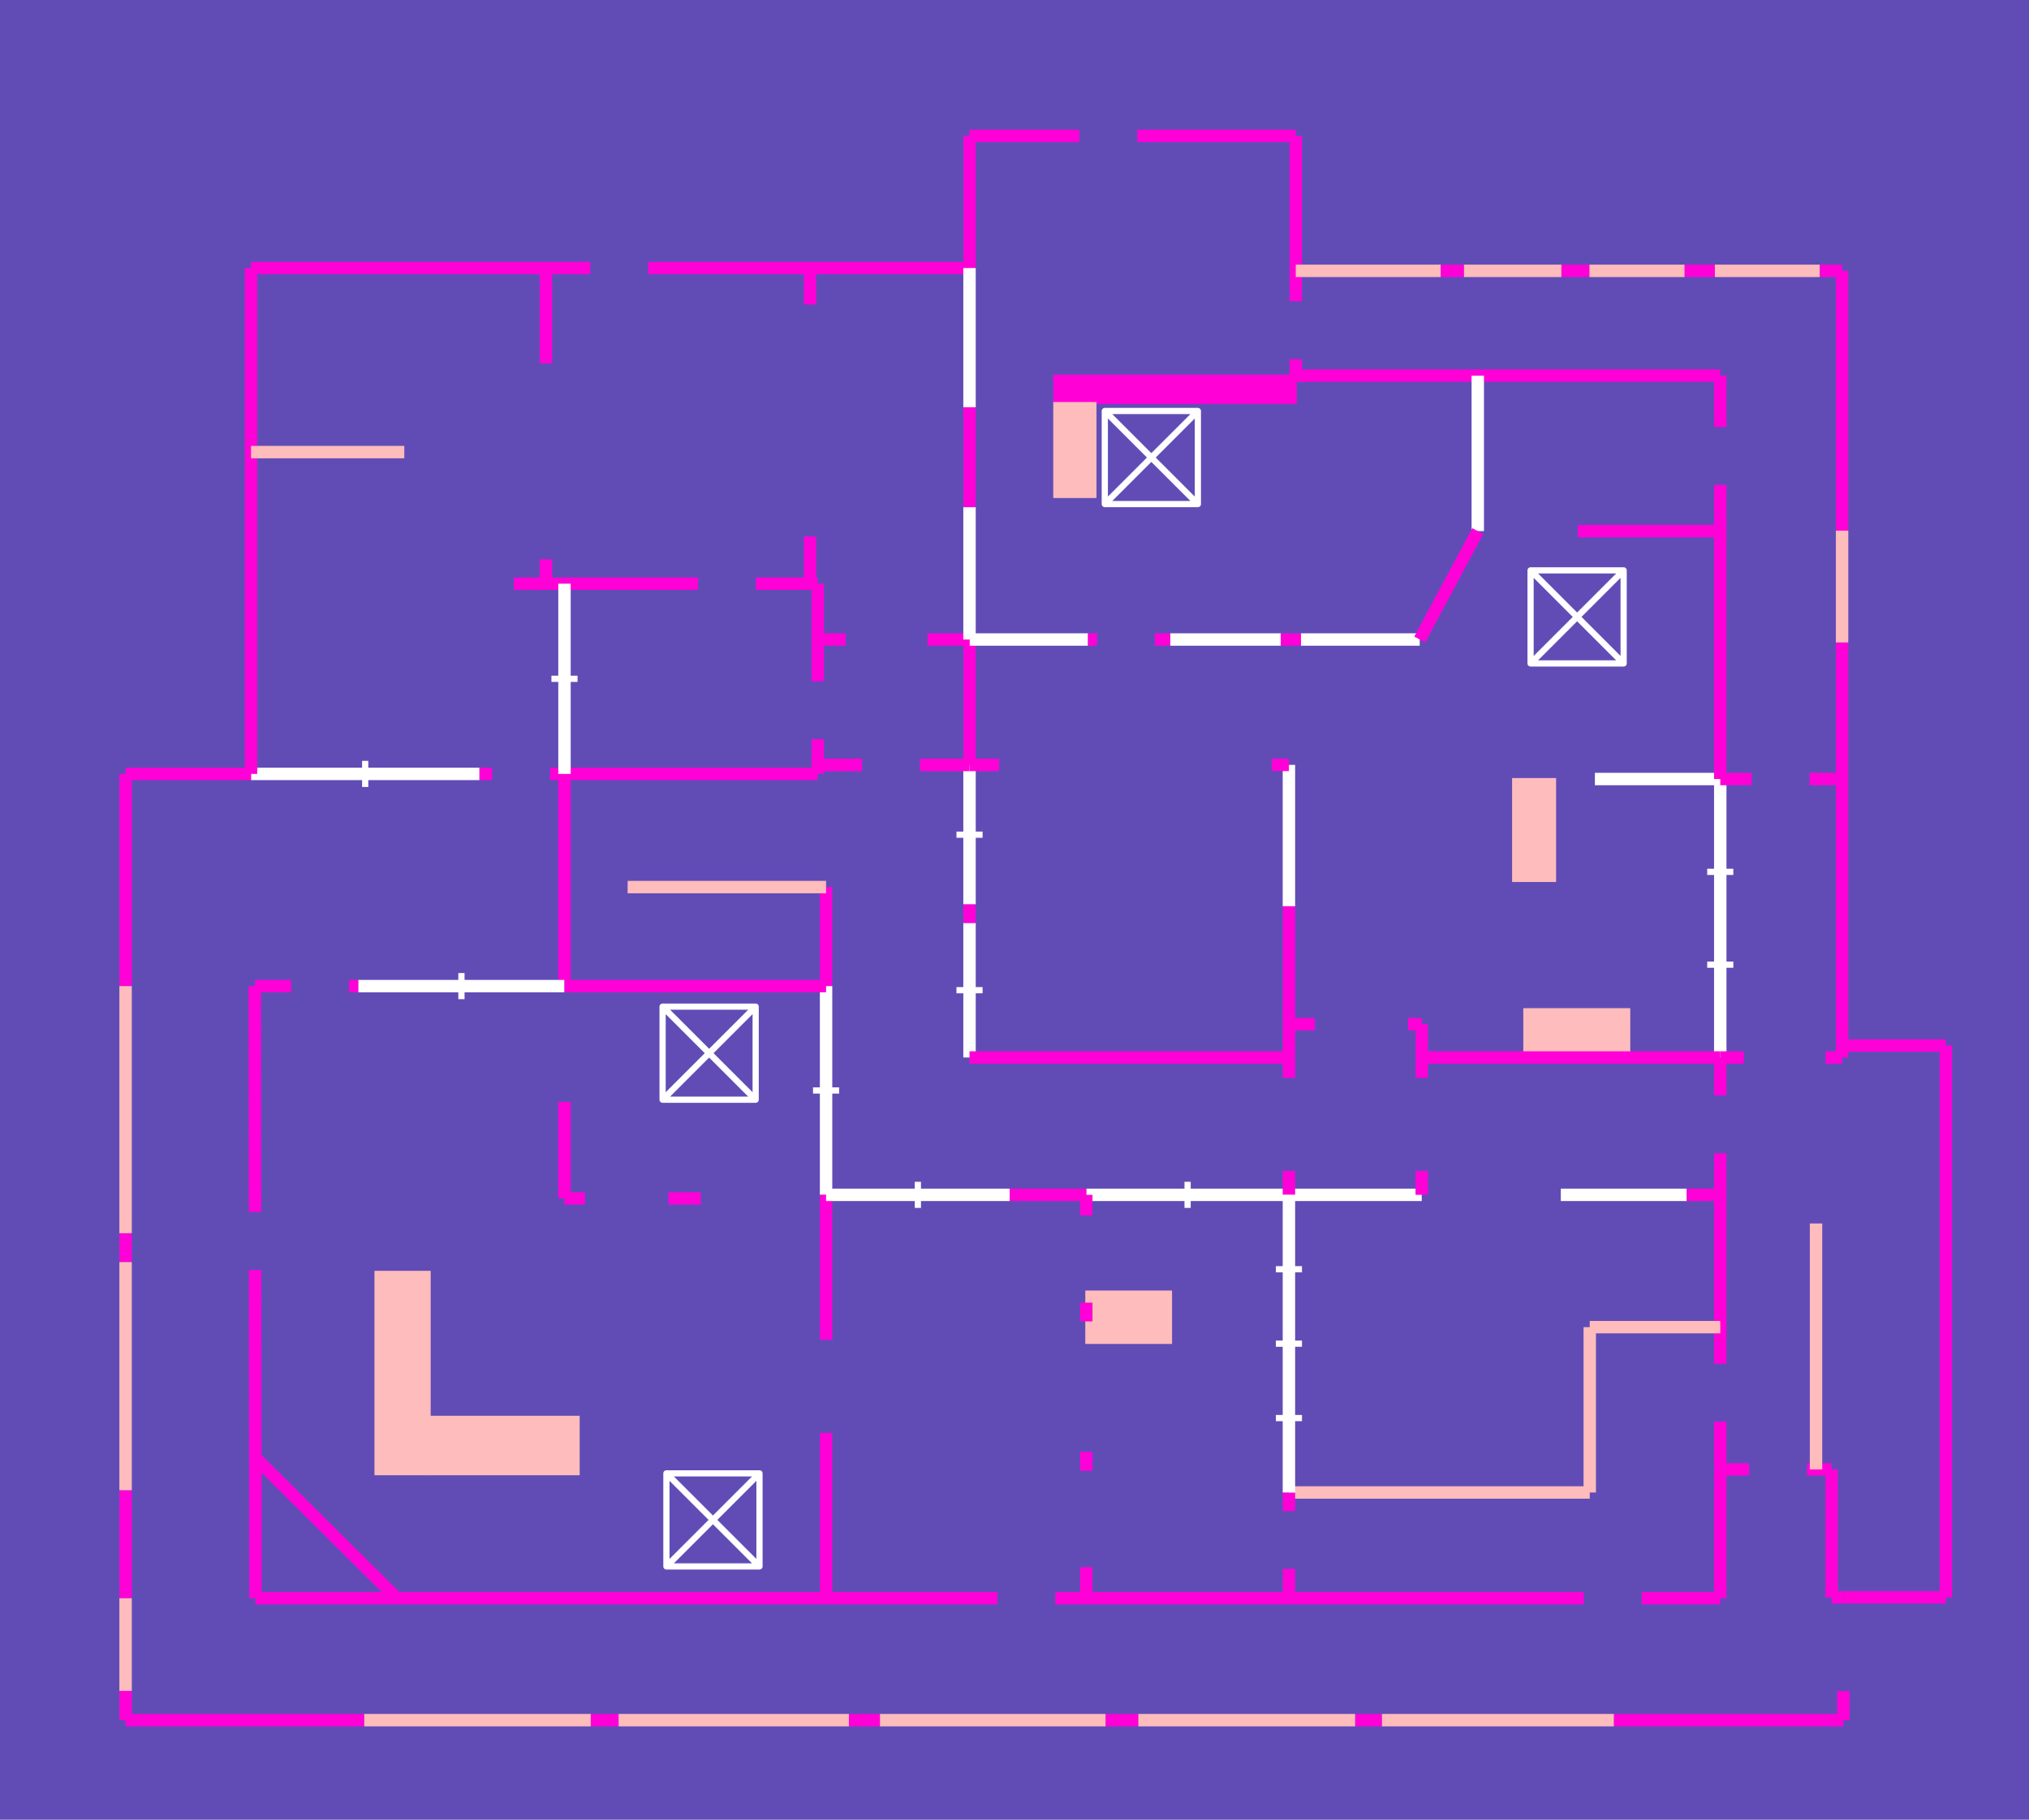
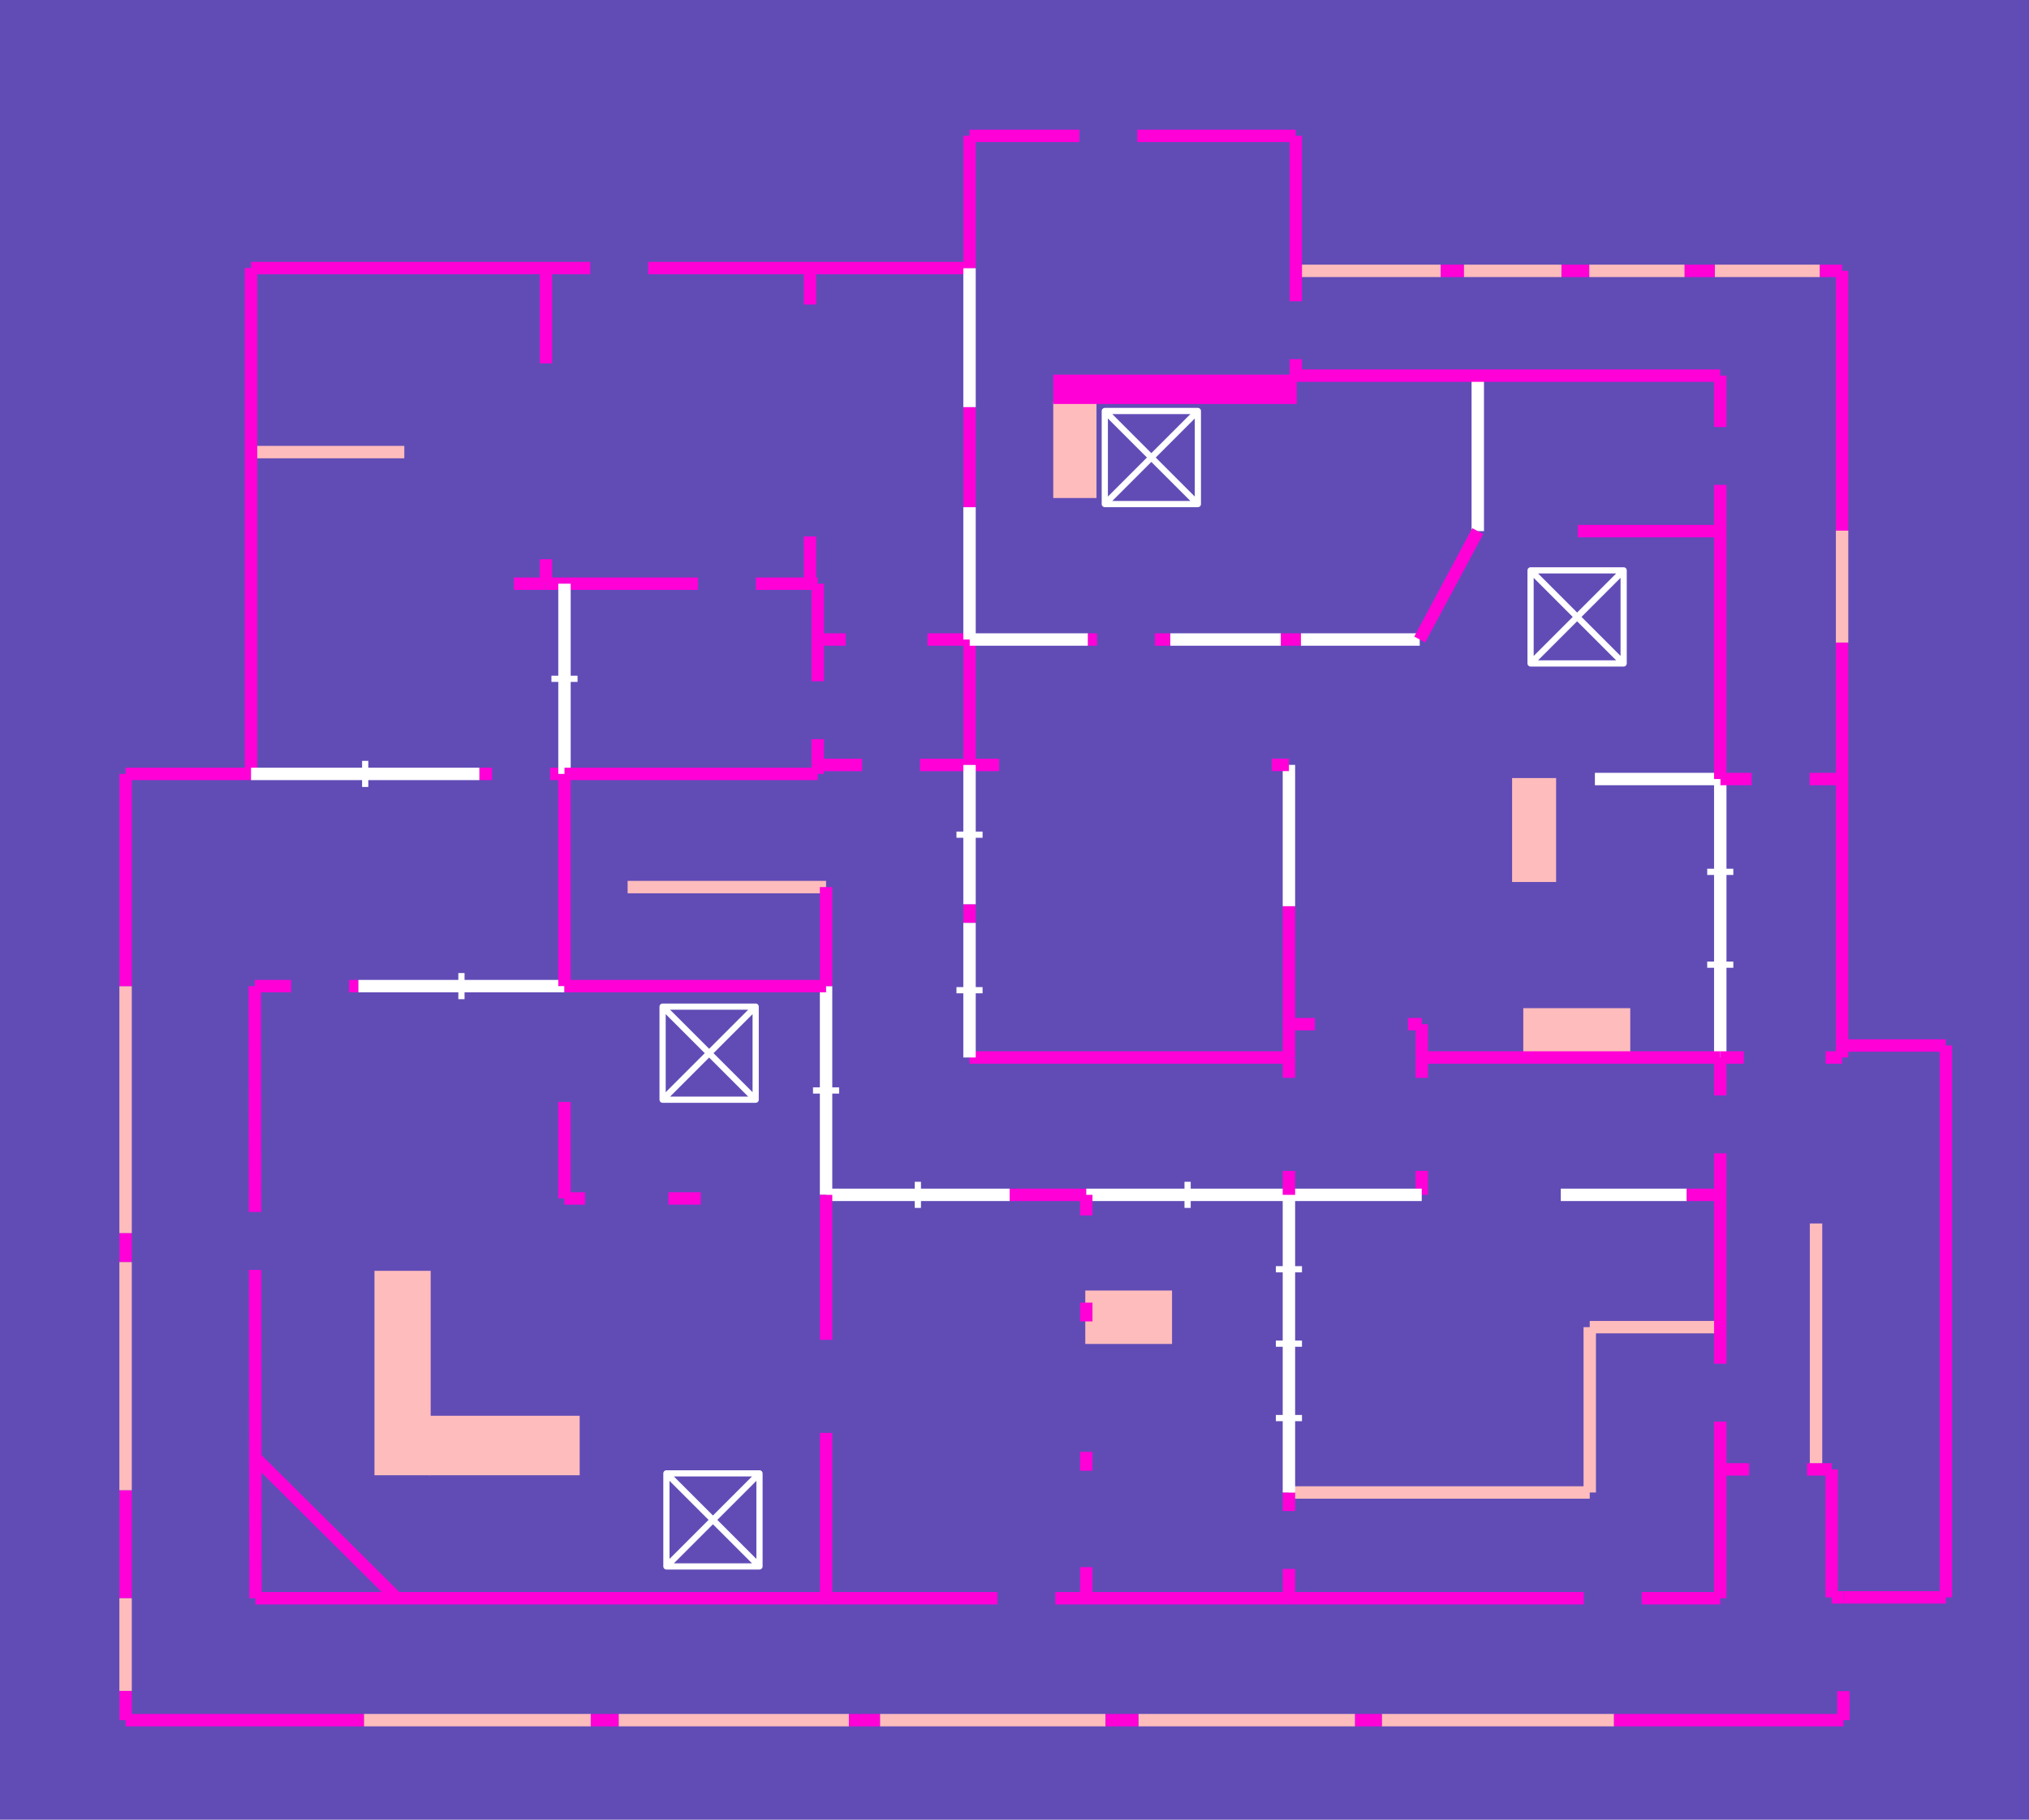
<svg xmlns="http://www.w3.org/2000/svg" viewBox="-377 -377 777 697">
  <rect fill="#614CB6" height="697" width="777" x="-377" y="-377" />
+   <path d="M-233.221,-110.144 L-212.45,-110.144 L-212.45,-187.697 L-233.221,-187.697 z" fill="#FFBCBC" stroke="#FFBCBC" stroke-width="0.75" transform="scale(1, -1)" />
+   <path d="M-155.389,-187.697 L-212.45,-187.697 L-212.45,-165.666 L-155.389,-165.666 z" fill="#FFBCBC" stroke="#FFBCBC" stroke-width="0.75" transform="scale(1, -1)" />
+   <path d="M26.718,222.643 L42.522,222.643 L42.522,186.618 L26.718,186.618 z" fill="#FFBCBC" stroke="#FFBCBC" stroke-width="0.75" transform="scale(1, -1)" />
+   <path d="M218.531,39.547 L202.431,39.547 L202.431,78.604 L218.531,78.604 z" fill="#FFBCBC" stroke="#FFBCBC" stroke-width="0.75" transform="scale(1, -1)" />
+   <path d="M206.715,-9.541 L246.925,-9.541 L246.925,-28.054 L206.715,-28.054 z" fill="#FFBCBC" stroke="#FFBCBC" stroke-width="0.75" transform="scale(1, -1)" />
+   <path d="M38.984,-117.694 L71.453,-117.694 L71.453,-137.403 L38.984,-137.403 z" fill="#FFBCBC" stroke="#FFBCBC" stroke-width="0.75" transform="scale(1, -1)" />
  <path d="M119.208,222.643 L26.718,222.643 L26.718,233.119 L119.208,233.119 z" fill="#FF00D7" stroke="#FF00D7" stroke-width="0.75" transform="scale(1, -1)" />
-   <path d="M38.984,-117.694 L71.453,-117.694 L71.453,-137.403 L38.984,-137.403 z" fill="#FFBCBC" stroke="#FFBCBC" stroke-width="0.75" transform="scale(1, -1)" />
-   <path d="M-233.221,-110.144 L-212.45,-110.144 L-212.45,-187.697 L-233.221,-187.697 z" fill="#FFBCBC" stroke="#FFBCBC" stroke-width="0.75" transform="scale(1, -1)" />
-   <path d="M218.531,39.547 L202.431,39.547 L202.431,78.604 L218.531,78.604 z" fill="#FFBCBC" stroke="#FFBCBC" stroke-width="0.75" transform="scale(1, -1)" />
-   <path d="M26.718,222.643 L42.522,222.643 L42.522,186.618 L26.718,186.618 z" fill="#FFBCBC" stroke="#FFBCBC" stroke-width="0.75" transform="scale(1, -1)" />
-   <path d="M-155.389,-187.697 L-212.45,-187.697 L-212.45,-165.666 L-155.389,-165.666 z" fill="#FFBCBC" stroke="#FFBCBC" stroke-width="0.75" transform="scale(1, -1)" />
-   <path d="M206.715,-9.541 L246.925,-9.541 L246.925,-28.054 L206.715,-28.054 z" fill="#FFBCBC" stroke="#FFBCBC" stroke-width="0.75" transform="scale(1, -1)" />
-   <path d="M46.08,183.928 L81.723,219.572 L46.08,219.572 L81.723,183.928 L46.08,183.928 L46.08,219.572 L81.723,219.572 L81.723,183.928 z" fill="none" stroke="#FFFFFF" stroke-linejoin="round" stroke-width="2.376" transform="scale(1, -1)" />
  <path d="M209.129,122.882 L244.772,158.526 L209.129,158.526 L244.772,122.882 L209.129,122.882 L209.129,158.526 L244.772,158.526 L244.772,122.882 z" fill="none" stroke="#FFFFFF" stroke-linejoin="round" stroke-width="2.376" transform="scale(1, -1)" />
  <path d="M-121.8,-222.992 L-86.157,-187.349 L-121.8,-187.349 L-86.157,-222.992 L-121.8,-222.992 L-121.8,-187.349 L-86.157,-187.349 L-86.157,-222.992 z" fill="none" stroke="#FFFFFF" stroke-linejoin="round" stroke-width="2.376" transform="scale(1, -1)" />
+   <path d="M46.08,183.928 L81.723,219.572 L46.08,219.572 L81.723,183.928 L46.08,183.928 L46.08,219.572 L81.723,219.572 L81.723,183.928 z" fill="none" stroke="#FFFFFF" stroke-linejoin="round" stroke-width="2.376" transform="scale(1, -1)" />
  <path d="M-123.262,-44.223 L-87.618,-8.579 L-123.262,-8.579 L-87.618,-44.223 L-123.262,-44.223 L-123.262,-8.579 L-87.618,-8.579 L-87.618,-44.223 z" fill="none" stroke="#FFFFFF" stroke-linejoin="round" stroke-width="2.376" transform="scale(1, -1)" />
-   <path d="M-63.87,132.045 L-53.13,132.045 z" fill="none" stroke="#FF00D7" stroke-width="4.752" transform="scale(1, -1)" />
-   <path d="M-150.762,-281.878 L-237.587,-281.878 z" fill="none" stroke="#FFBCBC" stroke-width="4.752" transform="scale(1, -1)" />
-   <path d="M116.588,84.022 L116.588,29.868 z" fill="none" stroke="#FFFFFF" stroke-width="4.752" transform="scale(1, -1)" />
-   <path d="M-5.724,274.327 L-128.783,274.327 z" fill="none" stroke="#FF00D7" stroke-width="4.752" transform="scale(1, -1)" />
-   <path d="M-150.961,274.327 L-280.87,274.327 z" fill="none" stroke="#FF00D7" stroke-width="4.752" transform="scale(1, -1)" />
-   <path d="M38.984,-80.667 L116.588,-80.667 z" fill="none" stroke="#FFFFFF" stroke-width="4.752" transform="scale(1, -1)" />
-   <path d="M77.786,-85.667 L77.786,-75.667 z" fill="none" stroke="#FFFFFF" stroke-width="2.376" transform="scale(1, -1)" />
-   <path d="M119.208,233.119 L119.208,239.434 z" fill="none" stroke="#FF00D7" stroke-width="4.752" transform="scale(1, -1)" />
-   <path d="M119.208,261.612 L119.208,324.965 z" fill="none" stroke="#FF00D7" stroke-width="4.752" transform="scale(1, -1)" />
-   <path d="M58.936,-281.878 L46.373,-281.878 z" fill="none" stroke="#FF00D7" stroke-width="4.752" transform="scale(1, -1)" />
-   <path d="M-328.908,-235.184 L-328.908,-193.802 z" fill="none" stroke="#FF00D7" stroke-width="4.752" transform="scale(1, -1)" />
-   <path d="M227.249,173.562 L281.771,173.562 z" fill="none" stroke="#FF00D7" stroke-width="4.752" transform="scale(1, -1)" />
-   <path d="M-160.831,80.563 L-166.359,80.563 z" fill="none" stroke="#FF00D7" stroke-width="4.752" transform="scale(1, -1)" />
-   <path d="M-188.537,80.563 L-193.43,80.563 z" fill="none" stroke="#FF00D7" stroke-width="4.752" transform="scale(1, -1)" />
-   <path d="M-167.951,153.424 L-160.831,153.424 z" fill="none" stroke="#FF00D7" stroke-width="4.752" transform="scale(1, -1)" />
+   <path d="M174.702,273.255 L183.629,273.255 z" fill="none" stroke="#FF00D7" stroke-width="4.752" transform="scale(1, -1)" />
+   <path d="M328.915,-234.853 L324.43,-234.853 z" fill="none" stroke="#FF00D7" stroke-width="4.752" transform="scale(1, -1)" />
+   <path d="M220.946,273.255 L231.622,273.255 z" fill="none" stroke="#FF00D7" stroke-width="4.752" transform="scale(1, -1)" />
+   <path d="M-66.819,171.516 L-66.819,153.424 z" fill="none" stroke="#FF00D7" stroke-width="4.752" transform="scale(1, -1)" />
+   <path d="M116.588,-28.054 L-5.724,-28.054 z" fill="none" stroke="#FF00D7" stroke-width="4.752" transform="scale(1, -1)" />
+   <path d="M188.908,173.562 L188.908,233.119 z" fill="none" stroke="#FFFFFF" stroke-width="4.752" transform="scale(1, -1)" />
+   <path d="M113.476,132.045 L121.187,132.045 z" fill="none" stroke="#FF00D7" stroke-width="4.752" transform="scale(1, -1)" />
+   <path d="M-63.87,83.998 L-46.874,83.998 z" fill="none" stroke="#FF00D7" stroke-width="4.752" transform="scale(1, -1)" />
+   <path d="M-24.696,83.998 L-5.724,83.998 z" fill="none" stroke="#FF00D7" stroke-width="4.752" transform="scale(1, -1)" />
  <path d="M-5.724,132.045 L-5.724,83.998 z" fill="none" stroke="#FF00D7" stroke-width="4.752" transform="scale(1, -1)" />
-   <path d="M328.423,-23.461 L328.423,-28.054 z" fill="none" stroke="#FF00D7" stroke-width="4.752" transform="scale(1, -1)" />
-   <path d="M38.984,-186.341 L38.984,-179.112 z" fill="none" stroke="#FF00D7" stroke-width="4.752" transform="scale(1, -1)" />
-   <path d="M39.649,132.045 L-5.724,132.045 z" fill="none" stroke="#FFFFFF" stroke-width="4.752" transform="scale(1, -1)" />
-   <path d="M241.087,-281.878 L152.148,-281.878 z" fill="none" stroke="#FFBCBC" stroke-width="4.752" transform="scale(1, -1)" />
-   <path d="M279.653,273.255 L319.921,273.255 z" fill="none" stroke="#FFBCBC" stroke-width="4.752" transform="scale(1, -1)" />
-   <path d="M-180.209,153.424 L-167.951,153.424 z" fill="none" stroke="#FF00D7" stroke-width="4.752" transform="scale(1, -1)" />
-   <path d="M231.79,-194.673 L116.588,-194.673 z" fill="none" stroke="#FFBCBC" stroke-width="4.752" transform="scale(1, -1)" />
-   <path d="M328.423,78.604 L328.423,-23.461 z" fill="none" stroke="#FF00D7" stroke-width="4.752" transform="scale(1, -1)" />
-   <path d="M324.43,-185.827 L324.43,-234.853 z" fill="none" stroke="#FF00D7" stroke-width="4.752" transform="scale(1, -1)" />
-   <path d="M116.588,-194.673 L116.588,-201.772 z" fill="none" stroke="#FF00D7" stroke-width="4.752" transform="scale(1, -1)" />
-   <path d="M116.588,-223.95 L116.588,-235.184 z" fill="none" stroke="#FF00D7" stroke-width="4.752" transform="scale(1, -1)" />
-   <path d="M174.702,273.255 L183.629,273.255 z" fill="none" stroke="#FF00D7" stroke-width="4.752" transform="scale(1, -1)" />
-   <path d="M-66.819,171.516 L-66.819,153.424 z" fill="none" stroke="#FF00D7" stroke-width="4.752" transform="scale(1, -1)" />
-   <path d="M-167.951,237.814 L-167.951,274.327 z" fill="none" stroke="#FF00D7" stroke-width="4.752" transform="scale(1, -1)" />
-   <path d="M-60.659,37.217 L-60.659,-0.717 z" fill="none" stroke="#FF00D7" stroke-width="4.752" transform="scale(1, -1)" />
-   <path d="M-328.908,80.563 L-328.908,-0.717 z" fill="none" stroke="#FF00D7" stroke-width="4.752" transform="scale(1, -1)" />
-   <path d="M-5.724,324.965 L36.342,324.965 z" fill="none" stroke="#FF00D7" stroke-width="4.752" transform="scale(1, -1)" />
-   <path d="M58.52,324.965 L119.208,324.965 z" fill="none" stroke="#FF00D7" stroke-width="4.752" transform="scale(1, -1)" />
-   <path d="M-279.178,-235.184 L-60.659,-235.184 z" fill="none" stroke="#FF00D7" stroke-width="4.752" transform="scale(1, -1)" />
-   <path d="M116.588,-80.667 L167.448,-80.667 z" fill="none" stroke="#FFFFFF" stroke-width="4.752" transform="scale(1, -1)" />
-   <path d="M121.187,132.045 L166.678,132.045 z" fill="none" stroke="#FFFFFF" stroke-width="4.752" transform="scale(1, -1)" />
-   <path d="M-160.831,-0.717 L-160.831,80.563 z" fill="none" stroke="#FF00D7" stroke-width="4.752" transform="scale(1, -1)" />
-   <path d="M-160.831,-82.042 L-160.831,-45.07 z" fill="none" stroke="#FF00D7" stroke-width="4.752" transform="scale(1, -1)" />
-   <path d="M-63.87,83.998 L-63.87,80.563 z" fill="none" stroke="#FF00D7" stroke-width="4.752" transform="scale(1, -1)" />
  <path d="M-279.441,-0.717 L-265.526,-0.717 z" fill="none" stroke="#FF00D7" stroke-width="4.752" transform="scale(1, -1)" />
  <path d="M-243.348,-0.717 L-239.753,-0.717 z" fill="none" stroke="#FF00D7" stroke-width="4.752" transform="scale(1, -1)" />
-   <path d="M-5.724,30.578 L-5.724,83.998 z" fill="none" stroke="#FFFFFF" stroke-width="4.752" transform="scale(1, -1)" />
-   <path d="M-0.724,57.288 L-10.724,57.288 z" fill="none" stroke="#FFFFFF" stroke-width="2.376" transform="scale(1, -1)" />
-   <path d="M281.771,233.119 L119.208,233.119 z" fill="none" stroke="#FF00D7" stroke-width="4.752" transform="scale(1, -1)" />
-   <path d="M-160.831,-0.717 L-239.753,-0.717 z" fill="none" stroke="#FFFFFF" stroke-width="4.752" transform="scale(1, -1)" />
-   <path d="M-200.292,4.283 L-200.292,-5.717 z" fill="none" stroke="#FFFFFF" stroke-width="2.376" transform="scale(1, -1)" />
-   <path d="M116.588,-80.667 L116.588,-71.495 z" fill="none" stroke="#FF00D7" stroke-width="4.752" transform="scale(1, -1)" />
-   <path d="M116.588,-35.852 L116.588,-28.054 z" fill="none" stroke="#FF00D7" stroke-width="4.752" transform="scale(1, -1)" />
-   <path d="M324.43,-185.827 L314.985,-185.827 z" fill="none" stroke="#FF00D7" stroke-width="4.752" transform="scale(1, -1)" />
-   <path d="M292.807,-185.827 L281.771,-185.827 z" fill="none" stroke="#FF00D7" stroke-width="4.752" transform="scale(1, -1)" />
-   <path d="M-5.724,324.965 L-5.724,274.327 z" fill="none" stroke="#FF00D7" stroke-width="4.752" transform="scale(1, -1)" />
-   <path d="M5.607,83.998 L-5.724,83.998 z" fill="none" stroke="#FF00D7" stroke-width="4.752" transform="scale(1, -1)" />
-   <path d="M116.588,-235.184 L27.14,-235.184 z" fill="none" stroke="#FF00D7" stroke-width="4.752" transform="scale(1, -1)" />
-   <path d="M4.962,-235.184 L-60.659,-235.184 z" fill="none" stroke="#FF00D7" stroke-width="4.752" transform="scale(1, -1)" />
-   <path d="M-140.096,-281.878 L-150.762,-281.878 z" fill="none" stroke="#FF00D7" stroke-width="4.752" transform="scale(1, -1)" />
  <path d="M231.622,273.255 L268.137,273.255 z" fill="none" stroke="#FFBCBC" stroke-width="4.752" transform="scale(1, -1)" />
-   <path d="M268.137,273.255 L279.653,273.255 z" fill="none" stroke="#FF00D7" stroke-width="4.752" transform="scale(1, -1)" />
-   <path d="M-328.908,-281.878 L-328.908,-270.673 z" fill="none" stroke="#FF00D7" stroke-width="4.752" transform="scale(1, -1)" />
-   <path d="M38.984,-80.667 L9.645,-80.667 z" fill="none" stroke="#FF00D7" stroke-width="4.752" transform="scale(1, -1)" />
-   <path d="M-193.43,80.563 L-280.87,80.563 z" fill="none" stroke="#FFFFFF" stroke-width="4.752" transform="scale(1, -1)" />
-   <path d="M-237.15,85.563 L-237.15,75.563 z" fill="none" stroke="#FFFFFF" stroke-width="2.376" transform="scale(1, -1)" />
-   <path d="M368.16,-23.462 L328.423,-23.461 z" fill="none" stroke="#FF00D7" stroke-width="4.752" transform="scale(1, -1)" />
-   <path d="M281.771,-235.184 L281.771,-185.827 z" fill="none" stroke="#FF00D7" stroke-width="4.752" transform="scale(1, -1)" />
-   <path d="M368.16,-234.853 L368.16,-23.462 z" fill="none" stroke="#FF00D7" stroke-width="4.752" transform="scale(1, -1)" />
-   <path d="M328.423,273.255 L328.423,173.74 z" fill="none" stroke="#FF00D7" stroke-width="4.752" transform="scale(1, -1)" />
-   <path d="M-40.021,-281.878 L-51.914,-281.878 z" fill="none" stroke="#FF00D7" stroke-width="4.752" transform="scale(1, -1)" />
-   <path d="M116.588,29.868 L116.588,-28.054 z" fill="none" stroke="#FF00D7" stroke-width="4.752" transform="scale(1, -1)" />
-   <path d="M-63.87,153.424 L-63.87,116.062 z" fill="none" stroke="#FF00D7" stroke-width="4.752" transform="scale(1, -1)" />
-   <path d="M-63.87,93.884 L-63.87,83.998 z" fill="none" stroke="#FF00D7" stroke-width="4.752" transform="scale(1, -1)" />
-   <path d="M281.771,-185.827 L281.771,-167.522 z" fill="none" stroke="#FF00D7" stroke-width="4.752" transform="scale(1, -1)" />
-   <path d="M281.771,-145.344 L281.771,-64.763 z" fill="none" stroke="#FF00D7" stroke-width="4.752" transform="scale(1, -1)" />
-   <path d="M281.771,-42.584 L281.771,-28.054 z" fill="none" stroke="#FF00D7" stroke-width="4.752" transform="scale(1, -1)" />
-   <path d="M231.79,-131.345 L231.79,-194.673 z" fill="none" stroke="#FFBCBC" stroke-width="4.752" transform="scale(1, -1)" />
-   <path d="M318.446,-91.631 L318.446,-185.827 z" fill="none" stroke="#FFBCBC" stroke-width="4.752" transform="scale(1, -1)" />
-   <path d="M328.423,-28.054 L322.126,-28.054 z" fill="none" stroke="#FF00D7" stroke-width="4.752" transform="scale(1, -1)" />
-   <path d="M-60.659,-0.717 L-60.659,-80.667 z" fill="none" stroke="#FFFFFF" stroke-width="4.752" transform="scale(1, -1)" />
-   <path d="M-65.659,-40.692 L-55.659,-40.692 z" fill="none" stroke="#FFFFFF" stroke-width="2.376" transform="scale(1, -1)" />
-   <path d="M-328.908,-95.358 L-328.908,-106.426 z" fill="none" stroke="#FF00D7" stroke-width="4.752" transform="scale(1, -1)" />
-   <path d="M-60.659,-80.667 L-60.659,-136.202 z" fill="none" stroke="#FF00D7" stroke-width="4.752" transform="scale(1, -1)" />
-   <path d="M-60.659,-171.845 L-60.659,-235.184 z" fill="none" stroke="#FF00D7" stroke-width="4.752" transform="scale(1, -1)" />
-   <path d="M113.476,132.045 L71.148,132.045 z" fill="none" stroke="#FFFFFF" stroke-width="4.752" transform="scale(1, -1)" />
-   <path d="M-328.908,-193.802 L-328.908,-106.426 z" fill="none" stroke="#FFBCBC" stroke-width="4.752" transform="scale(1, -1)" />
-   <path d="M38.984,-88.559 L38.984,-80.667 z" fill="none" stroke="#FF00D7" stroke-width="4.752" transform="scale(1, -1)" />
-   <path d="M-280.87,274.327 L-280.87,80.563 z" fill="none" stroke="#FF00D7" stroke-width="4.752" transform="scale(1, -1)" />
-   <path d="M233.761,78.604 L281.771,78.604 z" fill="none" stroke="#FFFFFF" stroke-width="4.752" transform="scale(1, -1)" />
-   <path d="M113.476,132.045 L121.187,132.045 z" fill="none" stroke="#FF00D7" stroke-width="4.752" transform="scale(1, -1)" />
-   <path d="M328.915,-281.878 L241.087,-281.878 z" fill="none" stroke="#FF00D7" stroke-width="4.752" transform="scale(1, -1)" />
-   <path d="M-279.178,-181.394 L-225.041,-235.184 z" fill="none" stroke="#FF00D7" stroke-width="4.752" transform="scale(1, -1)" />
-   <path d="M328.915,-234.853 L324.43,-234.853 z" fill="none" stroke="#FF00D7" stroke-width="4.752" transform="scale(1, -1)" />
-   <path d="M-63.87,83.998 L-46.874,83.998 z" fill="none" stroke="#FF00D7" stroke-width="4.752" transform="scale(1, -1)" />
-   <path d="M-24.696,83.998 L-5.724,83.998 z" fill="none" stroke="#FF00D7" stroke-width="4.752" transform="scale(1, -1)" />
-   <path d="M268.937,-80.667 L220.699,-80.667 z" fill="none" stroke="#FFFFFF" stroke-width="4.752" transform="scale(1, -1)" />
-   <path d="M-51.914,-281.878 L-140.096,-281.878 z" fill="none" stroke="#FFBCBC" stroke-width="4.752" transform="scale(1, -1)" />
-   <path d="M110.005,84.022 L116.588,84.022 z" fill="none" stroke="#FF00D7" stroke-width="4.752" transform="scale(1, -1)" />
-   <path d="M281.771,-131.345 L231.79,-131.345 z" fill="none" stroke="#FFBCBC" stroke-width="4.752" transform="scale(1, -1)" />
-   <path d="M-152.956,-82.042 L-160.831,-82.042 z" fill="none" stroke="#FF00D7" stroke-width="4.752" transform="scale(1, -1)" />
-   <path d="M-136.65,37.217 L-60.659,37.217 z" fill="none" stroke="#FFBCBC" stroke-width="4.752" transform="scale(1, -1)" />
-   <path d="M-108.631,-82.042 L-121.037,-82.042 z" fill="none" stroke="#FF00D7" stroke-width="4.752" transform="scale(1, -1)" />
-   <path d="M-5.724,221.025 L-5.724,182.714 z" fill="none" stroke="#FF00D7" stroke-width="4.752" transform="scale(1, -1)" />
-   <path d="M167.448,-28.054 L167.448,-35.852 z" fill="none" stroke="#FF00D7" stroke-width="4.752" transform="scale(1, -1)" />
-   <path d="M167.448,-71.495 L167.448,-80.667 z" fill="none" stroke="#FF00D7" stroke-width="4.752" transform="scale(1, -1)" />
-   <path d="M-5.724,221.025 L-5.724,274.327 z" fill="none" stroke="#FFFFFF" stroke-width="4.752" transform="scale(1, -1)" />
-   <path d="M-167.951,162.802 L-167.951,153.424 z" fill="none" stroke="#FF00D7" stroke-width="4.752" transform="scale(1, -1)" />
-   <path d="M-328.908,-235.184 L-328.908,-270.673 z" fill="none" stroke="#FFBCBC" stroke-width="4.752" transform="scale(1, -1)" />
-   <path d="M39.649,132.045 L43.104,132.045 z" fill="none" stroke="#FF00D7" stroke-width="4.752" transform="scale(1, -1)" />
-   <path d="M65.282,132.045 L71.148,132.045 z" fill="none" stroke="#FF00D7" stroke-width="4.752" transform="scale(1, -1)" />
-   <path d="M-5.724,23.491 L-5.724,-28.054 z" fill="none" stroke="#FFFFFF" stroke-width="4.752" transform="scale(1, -1)" />
-   <path d="M-10.724,-2.282 L-0.724,-2.282 z" fill="none" stroke="#FFFFFF" stroke-width="2.376" transform="scale(1, -1)" />
-   <path d="M152.148,-281.878 L141.934,-281.878 z" fill="none" stroke="#FF00D7" stroke-width="4.752" transform="scale(1, -1)" />
-   <path d="M-60.659,-80.667 L9.645,-80.667 z" fill="none" stroke="#FFFFFF" stroke-width="4.752" transform="scale(1, -1)" />
-   <path d="M-25.507,-85.667 L-25.507,-75.667 z" fill="none" stroke="#FFFFFF" stroke-width="2.376" transform="scale(1, -1)" />
-   <path d="M116.588,-28.054 L-5.724,-28.054 z" fill="none" stroke="#FF00D7" stroke-width="4.752" transform="scale(1, -1)" />
-   <path d="M188.908,173.562 L188.908,233.119 z" fill="none" stroke="#FFFFFF" stroke-width="4.752" transform="scale(1, -1)" />
-   <path d="M-237.587,-281.878 L-328.908,-281.878 z" fill="none" stroke="#FF00D7" stroke-width="4.752" transform="scale(1, -1)" />
-   <path d="M-60.659,-0.717 L-160.831,-0.717 z" fill="none" stroke="#FF00D7" stroke-width="4.752" transform="scale(1, -1)" />
-   <path d="M328.423,173.74 L328.423,130.888 z" fill="none" stroke="#FFBCBC" stroke-width="4.752" transform="scale(1, -1)" />
-   <path d="M167.448,-15.295 L167.448,-28.054 z" fill="none" stroke="#FF00D7" stroke-width="4.752" transform="scale(1, -1)" />
-   <path d="M328.423,130.888 L328.423,78.604 z" fill="none" stroke="#FF00D7" stroke-width="4.752" transform="scale(1, -1)" />
-   <path d="M-280.87,80.563 L-328.908,80.563 z" fill="none" stroke="#FF00D7" stroke-width="4.752" transform="scale(1, -1)" />
-   <path d="M188.908,173.562 L166.678,132.045 z" fill="none" stroke="#FF00D7" stroke-width="4.752" transform="scale(1, -1)" />
-   <path d="M281.771,-80.667 L268.937,-80.667 z" fill="none" stroke="#FF00D7" stroke-width="4.752" transform="scale(1, -1)" />
-   <path d="M-66.819,274.327 L-66.819,260.357 z" fill="none" stroke="#FF00D7" stroke-width="4.752" transform="scale(1, -1)" />
-   <path d="M46.373,-281.878 L-40.021,-281.878 z" fill="none" stroke="#FFBCBC" stroke-width="4.752" transform="scale(1, -1)" />
  <path d="M281.771,-28.054 L281.771,78.604 z" fill="none" stroke="#FFFFFF" stroke-width="4.752" transform="scale(1, -1)" />
  <path d="M286.771,7.498 L276.771,7.498 z" fill="none" stroke="#FFFFFF" stroke-width="2.376" transform="scale(1, -1)" />
  <path d="M286.771,43.051 L276.771,43.051 z" fill="none" stroke="#FFFFFF" stroke-width="2.376" transform="scale(1, -1)" />
-   <path d="M319.921,273.255 L328.423,273.255 z" fill="none" stroke="#FF00D7" stroke-width="4.752" transform="scale(1, -1)" />
+   <path d="M241.087,-281.878 L152.148,-281.878 z" fill="none" stroke="#FFBCBC" stroke-width="4.752" transform="scale(1, -1)" />
+   <path d="M-51.914,-281.878 L-140.096,-281.878 z" fill="none" stroke="#FFBCBC" stroke-width="4.752" transform="scale(1, -1)" />
+   <path d="M116.588,-15.295 L126.539,-15.295 z" fill="none" stroke="#FF00D7" stroke-width="4.752" transform="scale(1, -1)" />
+   <path d="M162.182,-15.295 L167.448,-15.295 z" fill="none" stroke="#FF00D7" stroke-width="4.752" transform="scale(1, -1)" />
+   <path d="M116.588,84.022 L116.588,29.868 z" fill="none" stroke="#FFFFFF" stroke-width="4.752" transform="scale(1, -1)" />
+   <path d="M-160.831,-82.042 L-160.831,-45.07 z" fill="none" stroke="#FF00D7" stroke-width="4.752" transform="scale(1, -1)" />
+   <path d="M-279.178,-235.184 L-60.659,-235.184 z" fill="none" stroke="#FF00D7" stroke-width="4.752" transform="scale(1, -1)" />
+   <path d="M328.423,273.255 L328.423,173.74 z" fill="none" stroke="#FF00D7" stroke-width="4.752" transform="scale(1, -1)" />
+   <path d="M281.771,233.119 L119.208,233.119 z" fill="none" stroke="#FF00D7" stroke-width="4.752" transform="scale(1, -1)" />
+   <path d="M231.79,-194.673 L116.588,-194.673 z" fill="none" stroke="#FFBCBC" stroke-width="4.752" transform="scale(1, -1)" />
+   <path d="M39.649,132.045 L-5.724,132.045 z" fill="none" stroke="#FFFFFF" stroke-width="4.752" transform="scale(1, -1)" />
+   <path d="M268.937,-80.667 L220.699,-80.667 z" fill="none" stroke="#FFFFFF" stroke-width="4.752" transform="scale(1, -1)" />
+   <path d="M-328.908,-235.184 L-328.908,-193.802 z" fill="none" stroke="#FF00D7" stroke-width="4.752" transform="scale(1, -1)" />
+   <path d="M116.588,-194.673 L116.588,-201.772 z" fill="none" stroke="#FF00D7" stroke-width="4.752" transform="scale(1, -1)" />
+   <path d="M116.588,-223.95 L116.588,-235.184 z" fill="none" stroke="#FF00D7" stroke-width="4.752" transform="scale(1, -1)" />
+   <path d="M113.476,132.045 L71.148,132.045 z" fill="none" stroke="#FFFFFF" stroke-width="4.752" transform="scale(1, -1)" />
+   <path d="M5.607,83.998 L-5.724,83.998 z" fill="none" stroke="#FF00D7" stroke-width="4.752" transform="scale(1, -1)" />
+   <path d="M167.448,-28.054 L167.448,-35.852 z" fill="none" stroke="#FF00D7" stroke-width="4.752" transform="scale(1, -1)" />
+   <path d="M167.448,-71.495 L167.448,-80.667 z" fill="none" stroke="#FF00D7" stroke-width="4.752" transform="scale(1, -1)" />
+   <path d="M-160.831,-0.717 L-239.753,-0.717 z" fill="none" stroke="#FFFFFF" stroke-width="4.752" transform="scale(1, -1)" />
+   <path d="M-200.292,4.283 L-200.292,-5.717 z" fill="none" stroke="#FFFFFF" stroke-width="2.376" transform="scale(1, -1)" />
+   <path d="M38.984,-80.667 L9.645,-80.667 z" fill="none" stroke="#FF00D7" stroke-width="4.752" transform="scale(1, -1)" />
+   <path d="M328.915,-281.878 L241.087,-281.878 z" fill="none" stroke="#FF00D7" stroke-width="4.752" transform="scale(1, -1)" />
+   <path d="M-222.172,203.831 L-280.87,203.831 z" fill="none" stroke="#FFBCBC" stroke-width="4.752" transform="scale(1, -1)" />
+   <path d="M-180.209,153.424 L-167.951,153.424 z" fill="none" stroke="#FF00D7" stroke-width="4.752" transform="scale(1, -1)" />
+   <path d="M-63.87,153.424 L-63.87,116.062 z" fill="none" stroke="#FF00D7" stroke-width="4.752" transform="scale(1, -1)" />
+   <path d="M-63.87,93.884 L-63.87,83.998 z" fill="none" stroke="#FF00D7" stroke-width="4.752" transform="scale(1, -1)" />
+   <path d="M-66.819,274.327 L-66.819,260.357 z" fill="none" stroke="#FF00D7" stroke-width="4.752" transform="scale(1, -1)" />
+   <path d="M368.16,-23.462 L328.423,-23.461 z" fill="none" stroke="#FF00D7" stroke-width="4.752" transform="scale(1, -1)" />
+   <path d="M318.446,-91.631 L318.446,-185.827 z" fill="none" stroke="#FFBCBC" stroke-width="4.752" transform="scale(1, -1)" />
+   <path d="M279.653,273.255 L319.921,273.255 z" fill="none" stroke="#FFBCBC" stroke-width="4.752" transform="scale(1, -1)" />
+   <path d="M-5.724,274.327 L-128.783,274.327 z" fill="none" stroke="#FF00D7" stroke-width="4.752" transform="scale(1, -1)" />
+   <path d="M-150.961,274.327 L-280.87,274.327 z" fill="none" stroke="#FF00D7" stroke-width="4.752" transform="scale(1, -1)" />
+   <path d="M38.984,-186.341 L38.984,-179.112 z" fill="none" stroke="#FF00D7" stroke-width="4.752" transform="scale(1, -1)" />
+   <path d="M-237.587,-281.878 L-328.908,-281.878 z" fill="none" stroke="#FF00D7" stroke-width="4.752" transform="scale(1, -1)" />
+   <path d="M281.771,-235.184 L251.686,-235.184 z" fill="none" stroke="#FF00D7" stroke-width="4.752" transform="scale(1, -1)" />
+   <path d="M229.507,-235.184 L116.588,-235.184 z" fill="none" stroke="#FF00D7" stroke-width="4.752" transform="scale(1, -1)" />
+   <path d="M328.423,130.888 L328.423,78.604 z" fill="none" stroke="#FF00D7" stroke-width="4.752" transform="scale(1, -1)" />
+   <path d="M38.984,-80.667 L116.588,-80.667 z" fill="none" stroke="#FFFFFF" stroke-width="4.752" transform="scale(1, -1)" />
+   <path d="M77.786,-85.667 L77.786,-75.667 z" fill="none" stroke="#FFFFFF" stroke-width="2.376" transform="scale(1, -1)" />
+   <path d="M281.771,-80.667 L268.937,-80.667 z" fill="none" stroke="#FF00D7" stroke-width="4.752" transform="scale(1, -1)" />
  <path d="M-66.819,153.424 L-87.535,153.424 z" fill="none" stroke="#FF00D7" stroke-width="4.752" transform="scale(1, -1)" />
  <path d="M-109.713,153.424 L-160.831,153.424 z" fill="none" stroke="#FF00D7" stroke-width="4.752" transform="scale(1, -1)" />
-   <path d="M119.208,273.255 L174.702,273.255 z" fill="none" stroke="#FFBCBC" stroke-width="4.752" transform="scale(1, -1)" />
-   <path d="M-21.814,132.045 L-5.724,132.045 z" fill="none" stroke="#FF00D7" stroke-width="4.752" transform="scale(1, -1)" />
+   <path d="M-5.724,30.578 L-5.724,83.998 z" fill="none" stroke="#FFFFFF" stroke-width="4.752" transform="scale(1, -1)" />
+   <path d="M-0.724,57.288 L-10.724,57.288 z" fill="none" stroke="#FFFFFF" stroke-width="2.376" transform="scale(1, -1)" />
+   <path d="M-60.659,-80.667 L9.645,-80.667 z" fill="none" stroke="#FFFFFF" stroke-width="4.752" transform="scale(1, -1)" />
+   <path d="M-25.507,-85.667 L-25.507,-75.667 z" fill="none" stroke="#FFFFFF" stroke-width="2.376" transform="scale(1, -1)" />
+   <path d="M328.915,-270.77 L328.915,-281.878 z" fill="none" stroke="#FF00D7" stroke-width="4.752" transform="scale(1, -1)" />
+   <path d="M-167.951,153.424 L-160.831,153.424 z" fill="none" stroke="#FF00D7" stroke-width="4.752" transform="scale(1, -1)" />
+   <path d="M-60.659,-0.717 L-60.659,-80.667 z" fill="none" stroke="#FFFFFF" stroke-width="4.752" transform="scale(1, -1)" />
+   <path d="M-65.659,-40.692 L-55.659,-40.692 z" fill="none" stroke="#FFFFFF" stroke-width="2.376" transform="scale(1, -1)" />
+   <path d="M46.373,-281.878 L-40.021,-281.878 z" fill="none" stroke="#FFBCBC" stroke-width="4.752" transform="scale(1, -1)" />
+   <path d="M-108.631,-82.042 L-121.037,-82.042 z" fill="none" stroke="#FF00D7" stroke-width="4.752" transform="scale(1, -1)" />
+   <path d="M-60.659,-80.667 L-60.659,-136.202 z" fill="none" stroke="#FF00D7" stroke-width="4.752" transform="scale(1, -1)" />
+   <path d="M-60.659,-171.845 L-60.659,-235.184 z" fill="none" stroke="#FF00D7" stroke-width="4.752" transform="scale(1, -1)" />
+   <path d="M-280.87,80.563 L-328.908,80.563 z" fill="none" stroke="#FF00D7" stroke-width="4.752" transform="scale(1, -1)" />
+   <path d="M-152.956,-82.042 L-160.831,-82.042 z" fill="none" stroke="#FF00D7" stroke-width="4.752" transform="scale(1, -1)" />
+   <path d="M328.423,78.604 L315.966,78.604 z" fill="none" stroke="#FF00D7" stroke-width="4.752" transform="scale(1, -1)" />
+   <path d="M293.788,78.604 L281.771,78.604 z" fill="none" stroke="#FF00D7" stroke-width="4.752" transform="scale(1, -1)" />
+   <path d="M328.423,78.604 L328.423,-23.461 z" fill="none" stroke="#FF00D7" stroke-width="4.752" transform="scale(1, -1)" />
+   <path d="M319.921,273.255 L328.423,273.255 z" fill="none" stroke="#FF00D7" stroke-width="4.752" transform="scale(1, -1)" />
+   <path d="M233.761,78.604 L281.771,78.604 z" fill="none" stroke="#FFFFFF" stroke-width="4.752" transform="scale(1, -1)" />
+   <path d="M281.771,-131.345 L231.79,-131.345 z" fill="none" stroke="#FFBCBC" stroke-width="4.752" transform="scale(1, -1)" />
+   <path d="M-5.724,221.025 L-5.724,274.327 z" fill="none" stroke="#FFFFFF" stroke-width="4.752" transform="scale(1, -1)" />
+   <path d="M268.137,273.255 L279.653,273.255 z" fill="none" stroke="#FF00D7" stroke-width="4.752" transform="scale(1, -1)" />
+   <path d="M-160.831,80.563 L-166.359,80.563 z" fill="none" stroke="#FF00D7" stroke-width="4.752" transform="scale(1, -1)" />
+   <path d="M-188.537,80.563 L-193.43,80.563 z" fill="none" stroke="#FF00D7" stroke-width="4.752" transform="scale(1, -1)" />
+   <path d="M-150.762,-281.878 L-237.587,-281.878 z" fill="none" stroke="#FFBCBC" stroke-width="4.752" transform="scale(1, -1)" />
+   <path d="M231.79,-131.345 L231.79,-194.673 z" fill="none" stroke="#FFBCBC" stroke-width="4.752" transform="scale(1, -1)" />
  <path d="M183.629,273.255 L220.946,273.255 z" fill="none" stroke="#FFBCBC" stroke-width="4.752" transform="scale(1, -1)" />
-   <path d="M328.915,-234.853 L368.16,-234.853 z" fill="none" stroke="#FF00D7" stroke-width="4.752" transform="scale(1, -1)" />
-   <path d="M281.771,233.119 L281.771,213.442 z" fill="none" stroke="#FF00D7" stroke-width="4.752" transform="scale(1, -1)" />
-   <path d="M281.771,191.264 L281.771,78.604 z" fill="none" stroke="#FF00D7" stroke-width="4.752" transform="scale(1, -1)" />
-   <path d="M-63.87,80.563 L-160.831,80.563 z" fill="none" stroke="#FF00D7" stroke-width="4.752" transform="scale(1, -1)" />
-   <path d="M-328.908,-95.358 L-328.908,-0.717 z" fill="none" stroke="#FFBCBC" stroke-width="4.752" transform="scale(1, -1)" />
-   <path d="M-5.724,182.714 L-5.724,132.045 z" fill="none" stroke="#FFFFFF" stroke-width="4.752" transform="scale(1, -1)" />
-   <path d="M220.946,273.255 L231.622,273.255 z" fill="none" stroke="#FF00D7" stroke-width="4.752" transform="scale(1, -1)" />
-   <path d="M290.786,-28.054 L281.771,-28.054 z" fill="none" stroke="#FF00D7" stroke-width="4.752" transform="scale(1, -1)" />
-   <path d="M281.771,-235.184 L251.686,-235.184 z" fill="none" stroke="#FF00D7" stroke-width="4.752" transform="scale(1, -1)" />
-   <path d="M229.507,-235.184 L116.588,-235.184 z" fill="none" stroke="#FF00D7" stroke-width="4.752" transform="scale(1, -1)" />
+   <path d="M-167.951,162.802 L-167.951,153.424 z" fill="none" stroke="#FF00D7" stroke-width="4.752" transform="scale(1, -1)" />
+   <path d="M368.16,-234.853 L368.16,-23.462 z" fill="none" stroke="#FF00D7" stroke-width="4.752" transform="scale(1, -1)" />
+   <path d="M-167.951,237.814 L-167.951,274.327 z" fill="none" stroke="#FF00D7" stroke-width="4.752" transform="scale(1, -1)" />
+   <path d="M-279.441,-0.717 L-279.344,-87.219 z" fill="none" stroke="#FF00D7" stroke-width="4.752" transform="scale(1, -1)" />
+   <path d="M-279.319,-109.397 L-279.178,-235.184 z" fill="none" stroke="#FF00D7" stroke-width="4.752" transform="scale(1, -1)" />
+   <path d="M116.588,-80.667 L167.448,-80.667 z" fill="none" stroke="#FFFFFF" stroke-width="4.752" transform="scale(1, -1)" />
  <path d="M141.934,-281.878 L58.936,-281.878 z" fill="none" stroke="#FFBCBC" stroke-width="4.752" transform="scale(1, -1)" />
+   <path d="M-5.724,30.578 L-5.724,23.491 z" fill="none" stroke="#FF00D7" stroke-width="4.752" transform="scale(1, -1)" />
+   <path d="M-136.65,37.217 L-60.659,37.217 z" fill="none" stroke="#FFBCBC" stroke-width="4.752" transform="scale(1, -1)" />
+   <path d="M167.448,-15.295 L167.448,-28.054 z" fill="none" stroke="#FF00D7" stroke-width="4.752" transform="scale(1, -1)" />
+   <path d="M39.649,132.045 L43.104,132.045 z" fill="none" stroke="#FF00D7" stroke-width="4.752" transform="scale(1, -1)" />
+   <path d="M65.282,132.045 L71.148,132.045 z" fill="none" stroke="#FF00D7" stroke-width="4.752" transform="scale(1, -1)" />
+   <path d="M116.588,-235.184 L27.14,-235.184 z" fill="none" stroke="#FF00D7" stroke-width="4.752" transform="scale(1, -1)" />
+   <path d="M4.962,-235.184 L-60.659,-235.184 z" fill="none" stroke="#FF00D7" stroke-width="4.752" transform="scale(1, -1)" />
  <path d="M116.588,-194.673 L116.588,-80.667 z" fill="none" stroke="#FFFFFF" stroke-width="4.752" transform="scale(1, -1)" />
  <path d="M121.588,-166.171 L111.588,-166.171 z" fill="none" stroke="#FFFFFF" stroke-width="2.376" transform="scale(1, -1)" />
  <path d="M121.588,-137.67 L111.588,-137.67 z" fill="none" stroke="#FFFFFF" stroke-width="2.376" transform="scale(1, -1)" />
  <path d="M121.588,-109.168 L111.588,-109.168 z" fill="none" stroke="#FFFFFF" stroke-width="2.376" transform="scale(1, -1)" />
-   <path d="M-5.724,30.578 L-5.724,23.491 z" fill="none" stroke="#FF00D7" stroke-width="4.752" transform="scale(1, -1)" />
+   <path d="M38.984,-235.184 L38.984,-223.27 z" fill="none" stroke="#FF00D7" stroke-width="4.752" transform="scale(1, -1)" />
+   <path d="M328.423,173.74 L328.423,130.888 z" fill="none" stroke="#FFBCBC" stroke-width="4.752" transform="scale(1, -1)" />
+   <path d="M119.208,273.255 L174.702,273.255 z" fill="none" stroke="#FFBCBC" stroke-width="4.752" transform="scale(1, -1)" />
+   <path d="M121.187,132.045 L166.678,132.045 z" fill="none" stroke="#FFFFFF" stroke-width="4.752" transform="scale(1, -1)" />
+   <path d="M-280.87,274.327 L-280.87,80.563 z" fill="none" stroke="#FF00D7" stroke-width="4.752" transform="scale(1, -1)" />
+   <path d="M-279.178,-181.394 L-225.041,-235.184 z" fill="none" stroke="#FF00D7" stroke-width="4.752" transform="scale(1, -1)" />
+   <path d="M-5.724,324.965 L-5.724,274.327 z" fill="none" stroke="#FF00D7" stroke-width="4.752" transform="scale(1, -1)" />
+   <path d="M-193.43,80.563 L-280.87,80.563 z" fill="none" stroke="#FFFFFF" stroke-width="4.752" transform="scale(1, -1)" />
+   <path d="M-237.15,85.563 L-237.15,75.563 z" fill="none" stroke="#FFFFFF" stroke-width="2.376" transform="scale(1, -1)" />
+   <path d="M-60.659,-0.717 L-160.831,-0.717 z" fill="none" stroke="#FF00D7" stroke-width="4.752" transform="scale(1, -1)" />
+   <path d="M324.43,-185.827 L324.43,-234.853 z" fill="none" stroke="#FF00D7" stroke-width="4.752" transform="scale(1, -1)" />
+   <path d="M116.588,29.868 L116.588,-28.054 z" fill="none" stroke="#FF00D7" stroke-width="4.752" transform="scale(1, -1)" />
+   <path d="M281.771,-185.827 L281.771,-167.522 z" fill="none" stroke="#FF00D7" stroke-width="4.752" transform="scale(1, -1)" />
+   <path d="M281.771,-145.344 L281.771,-64.763 z" fill="none" stroke="#FF00D7" stroke-width="4.752" transform="scale(1, -1)" />
+   <path d="M281.771,-42.584 L281.771,-28.054 z" fill="none" stroke="#FF00D7" stroke-width="4.752" transform="scale(1, -1)" />
+   <path d="M-328.908,-281.878 L-328.908,-270.673 z" fill="none" stroke="#FF00D7" stroke-width="4.752" transform="scale(1, -1)" />
+   <path d="M324.43,-185.827 L314.985,-185.827 z" fill="none" stroke="#FF00D7" stroke-width="4.752" transform="scale(1, -1)" />
+   <path d="M292.807,-185.827 L281.771,-185.827 z" fill="none" stroke="#FF00D7" stroke-width="4.752" transform="scale(1, -1)" />
+   <path d="M-328.908,-95.358 L-328.908,-0.717 z" fill="none" stroke="#FFBCBC" stroke-width="4.752" transform="scale(1, -1)" />
+   <path d="M-40.021,-281.878 L-51.914,-281.878 z" fill="none" stroke="#FF00D7" stroke-width="4.752" transform="scale(1, -1)" />
+   <path d="M-160.831,-0.717 L-160.831,80.563 z" fill="none" stroke="#FF00D7" stroke-width="4.752" transform="scale(1, -1)" />
+   <path d="M227.249,173.562 L281.771,173.562 z" fill="none" stroke="#FF00D7" stroke-width="4.752" transform="scale(1, -1)" />
+   <path d="M328.423,-28.054 L322.126,-28.054 z" fill="none" stroke="#FF00D7" stroke-width="4.752" transform="scale(1, -1)" />
+   <path d="M152.148,-281.878 L141.934,-281.878 z" fill="none" stroke="#FF00D7" stroke-width="4.752" transform="scale(1, -1)" />
+   <path d="M38.984,-129.145 L38.984,-121.962 z" fill="none" stroke="#FF00D7" stroke-width="4.752" transform="scale(1, -1)" />
+   <path d="M281.771,233.119 L281.771,213.442 z" fill="none" stroke="#FF00D7" stroke-width="4.752" transform="scale(1, -1)" />
+   <path d="M281.771,191.264 L281.771,78.604 z" fill="none" stroke="#FF00D7" stroke-width="4.752" transform="scale(1, -1)" />
+   <path d="M58.936,-281.878 L46.373,-281.878 z" fill="none" stroke="#FF00D7" stroke-width="4.752" transform="scale(1, -1)" />
+   <path d="M-328.908,-235.184 L-328.908,-270.673 z" fill="none" stroke="#FFBCBC" stroke-width="4.752" transform="scale(1, -1)" />
  <path d="M167.448,-28.054 L281.771,-28.054 z" fill="none" stroke="#FF00D7" stroke-width="4.752" transform="scale(1, -1)" />
-   <path d="M38.984,-235.184 L38.984,-223.27 z" fill="none" stroke="#FF00D7" stroke-width="4.752" transform="scale(1, -1)" />
-   <path d="M-222.172,203.831 L-280.87,203.831 z" fill="none" stroke="#FFBCBC" stroke-width="4.752" transform="scale(1, -1)" />
-   <path d="M-63.87,153.424 L-66.819,153.424 z" fill="none" stroke="#FF00D7" stroke-width="4.752" transform="scale(1, -1)" />
-   <path d="M-279.441,-0.717 L-279.344,-87.219 z" fill="none" stroke="#FF00D7" stroke-width="4.752" transform="scale(1, -1)" />
-   <path d="M-279.319,-109.397 L-279.178,-235.184 z" fill="none" stroke="#FF00D7" stroke-width="4.752" transform="scale(1, -1)" />
-   <path d="M328.423,78.604 L315.966,78.604 z" fill="none" stroke="#FF00D7" stroke-width="4.752" transform="scale(1, -1)" />
-   <path d="M293.788,78.604 L281.771,78.604 z" fill="none" stroke="#FF00D7" stroke-width="4.752" transform="scale(1, -1)" />
+   <path d="M328.423,-23.461 L328.423,-28.054 z" fill="none" stroke="#FF00D7" stroke-width="4.752" transform="scale(1, -1)" />
+   <path d="M-63.87,132.045 L-53.13,132.045 z" fill="none" stroke="#FF00D7" stroke-width="4.752" transform="scale(1, -1)" />
+   <path d="M-21.814,132.045 L-5.724,132.045 z" fill="none" stroke="#FF00D7" stroke-width="4.752" transform="scale(1, -1)" />
+   <path d="M-328.908,-95.358 L-328.908,-106.426 z" fill="none" stroke="#FF00D7" stroke-width="4.752" transform="scale(1, -1)" />
+   <path d="M-5.724,23.491 L-5.724,-28.054 z" fill="none" stroke="#FFFFFF" stroke-width="4.752" transform="scale(1, -1)" />
+   <path d="M-10.724,-2.282 L-0.724,-2.282 z" fill="none" stroke="#FFFFFF" stroke-width="2.376" transform="scale(1, -1)" />
+   <path d="M-60.659,37.217 L-60.659,-0.717 z" fill="none" stroke="#FF00D7" stroke-width="4.752" transform="scale(1, -1)" />
+   <path d="M328.915,-234.853 L368.16,-234.853 z" fill="none" stroke="#FF00D7" stroke-width="4.752" transform="scale(1, -1)" />
+   <path d="M116.588,-80.667 L116.588,-71.495 z" fill="none" stroke="#FF00D7" stroke-width="4.752" transform="scale(1, -1)" />
+   <path d="M116.588,-35.852 L116.588,-28.054 z" fill="none" stroke="#FF00D7" stroke-width="4.752" transform="scale(1, -1)" />
+   <path d="M-5.724,221.025 L-5.724,182.714 z" fill="none" stroke="#FF00D7" stroke-width="4.752" transform="scale(1, -1)" />
+   <path d="M188.908,173.562 L166.678,132.045 z" fill="none" stroke="#FF00D7" stroke-width="4.752" transform="scale(1, -1)" />
+   <path d="M-328.908,80.563 L-328.908,-0.717 z" fill="none" stroke="#FF00D7" stroke-width="4.752" transform="scale(1, -1)" />
  <path d="M-160.831,153.424 L-160.831,80.563 z" fill="none" stroke="#FFFFFF" stroke-width="4.752" transform="scale(1, -1)" />
  <path d="M-165.831,116.994 L-155.831,116.994 z" fill="none" stroke="#FFFFFF" stroke-width="2.376" transform="scale(1, -1)" />
-   <path d="M116.588,-15.295 L126.539,-15.295 z" fill="none" stroke="#FF00D7" stroke-width="4.752" transform="scale(1, -1)" />
-   <path d="M162.182,-15.295 L167.448,-15.295 z" fill="none" stroke="#FF00D7" stroke-width="4.752" transform="scale(1, -1)" />
-   <path d="M38.984,-129.145 L38.984,-121.962 z" fill="none" stroke="#FF00D7" stroke-width="4.752" transform="scale(1, -1)" />
-   <path d="M328.915,-270.77 L328.915,-281.878 z" fill="none" stroke="#FF00D7" stroke-width="4.752" transform="scale(1, -1)" />
+   <path d="M-140.096,-281.878 L-150.762,-281.878 z" fill="none" stroke="#FF00D7" stroke-width="4.752" transform="scale(1, -1)" />
+   <path d="M38.984,-88.559 L38.984,-80.667 z" fill="none" stroke="#FF00D7" stroke-width="4.752" transform="scale(1, -1)" />
+   <path d="M110.005,84.022 L116.588,84.022 z" fill="none" stroke="#FF00D7" stroke-width="4.752" transform="scale(1, -1)" />
+   <path d="M-63.87,153.424 L-66.819,153.424 z" fill="none" stroke="#FF00D7" stroke-width="4.752" transform="scale(1, -1)" />
+   <path d="M-63.87,80.563 L-160.831,80.563 z" fill="none" stroke="#FF00D7" stroke-width="4.752" transform="scale(1, -1)" />
+   <path d="M290.786,-28.054 L281.771,-28.054 z" fill="none" stroke="#FF00D7" stroke-width="4.752" transform="scale(1, -1)" />
+   <path d="M281.771,-235.184 L281.771,-185.827 z" fill="none" stroke="#FF00D7" stroke-width="4.752" transform="scale(1, -1)" />
+   <path d="M-5.724,324.965 L36.342,324.965 z" fill="none" stroke="#FF00D7" stroke-width="4.752" transform="scale(1, -1)" />
+   <path d="M58.52,324.965 L119.208,324.965 z" fill="none" stroke="#FF00D7" stroke-width="4.752" transform="scale(1, -1)" />
+   <path d="M-328.908,-193.802 L-328.908,-106.426 z" fill="none" stroke="#FFBCBC" stroke-width="4.752" transform="scale(1, -1)" />
+   <path d="M-63.87,83.998 L-63.87,80.563 z" fill="none" stroke="#FF00D7" stroke-width="4.752" transform="scale(1, -1)" />
+   <path d="M119.208,233.119 L119.208,239.434 z" fill="none" stroke="#FF00D7" stroke-width="4.752" transform="scale(1, -1)" />
+   <path d="M119.208,261.612 L119.208,324.965 z" fill="none" stroke="#FF00D7" stroke-width="4.752" transform="scale(1, -1)" />
+   <path d="M-5.724,182.714 L-5.724,132.045 z" fill="none" stroke="#FFFFFF" stroke-width="4.752" transform="scale(1, -1)" />
</svg>
